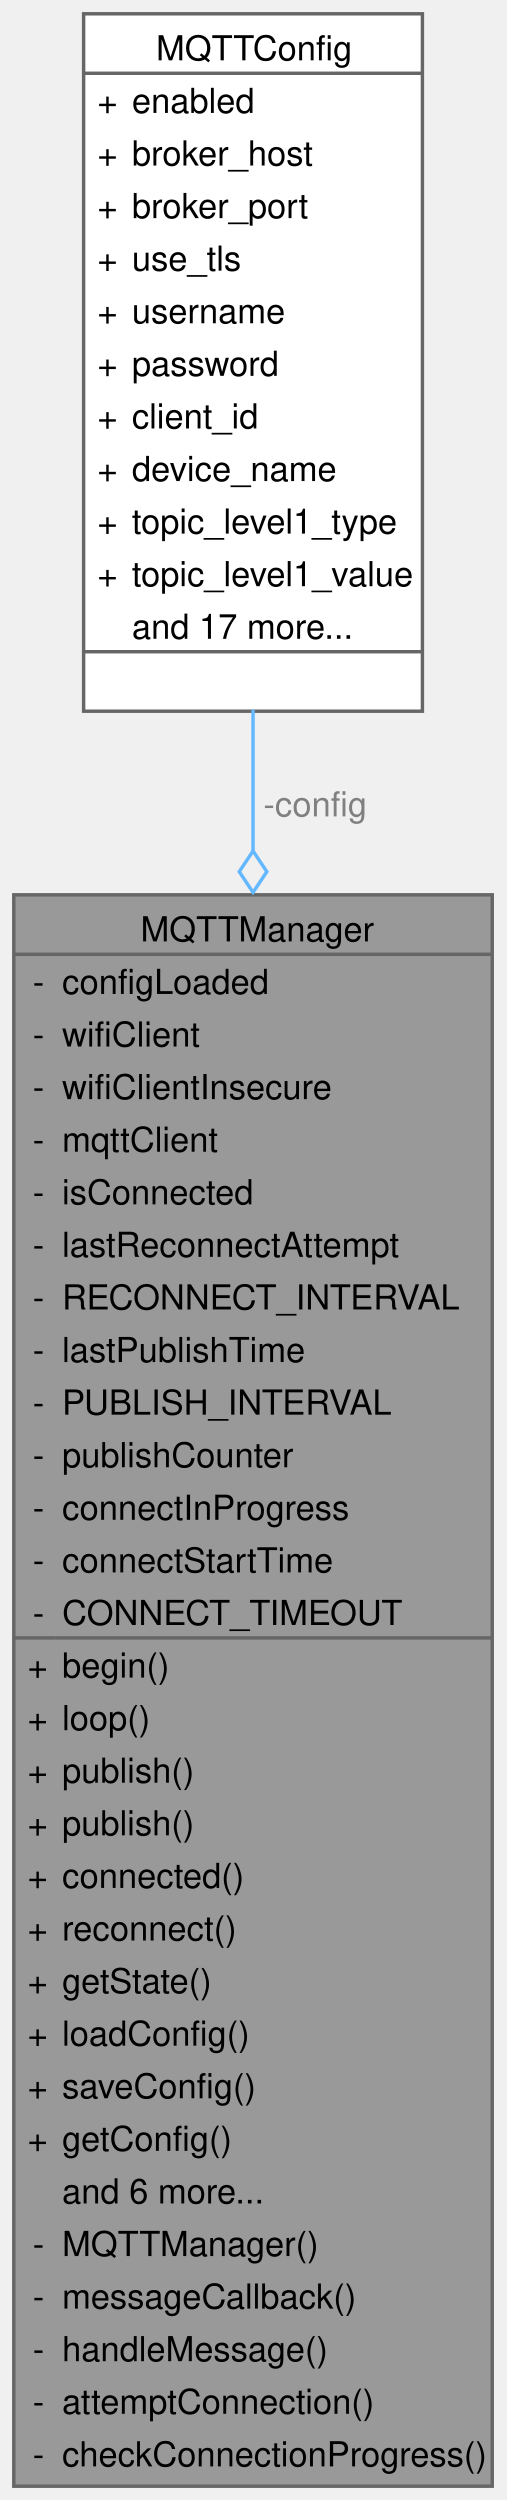
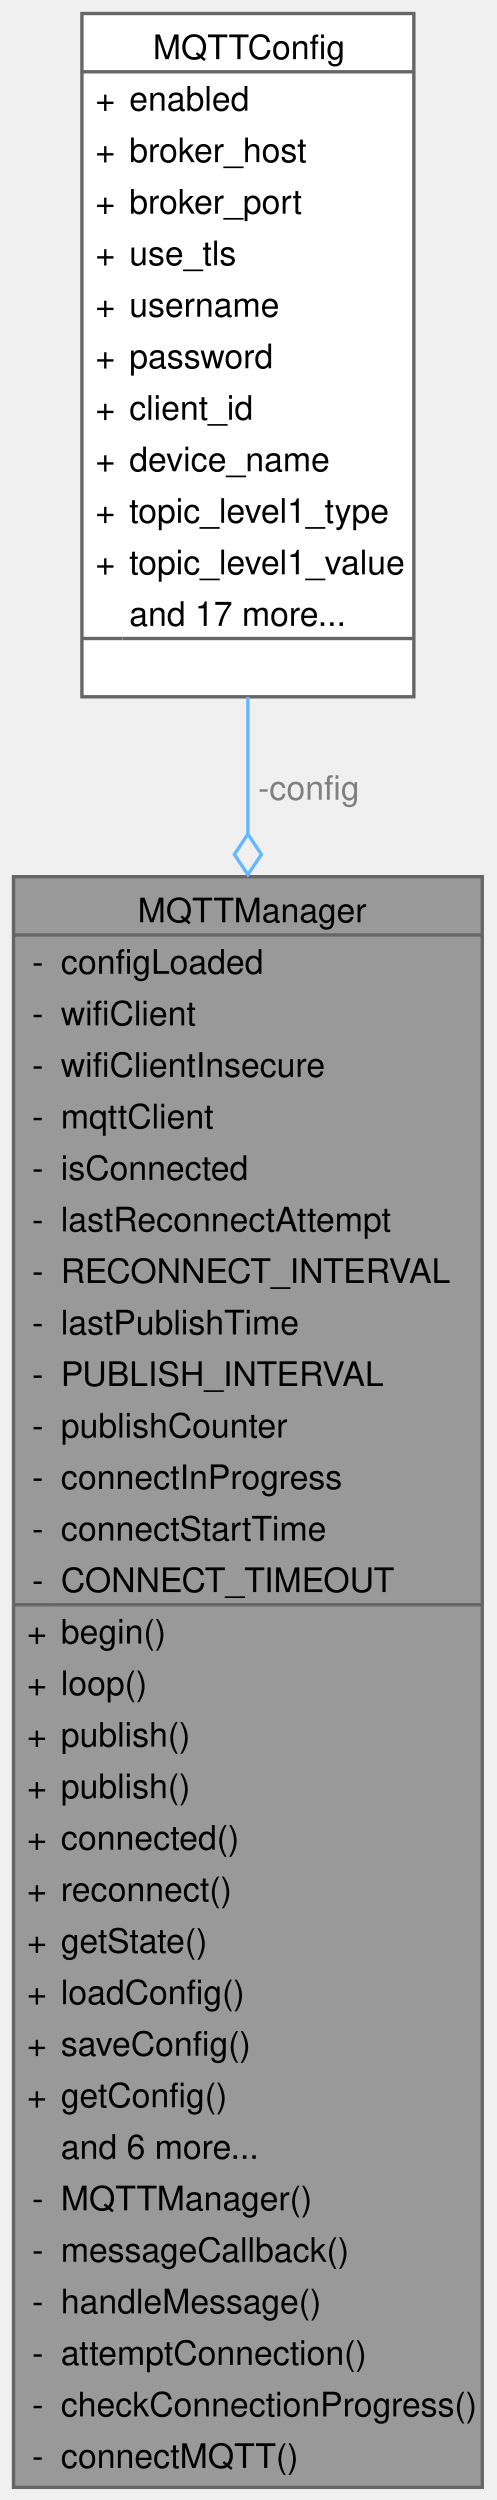
- <svg xmlns="http://www.w3.org/2000/svg" xmlns:xlink="http://www.w3.org/1999/xlink" width="147pt" height="725pt" viewBox="0.00 0.00 147.00 725.00">
-   <g id="graph0" class="graph" transform="scale(1 1) rotate(0) translate(4 721)">
+ <svg xmlns="http://www.w3.org/2000/svg" xmlns:xlink="http://www.w3.org/1999/xlink" width="147pt" height="740pt" viewBox="0.00 0.00 147.00 740.00">
+   <g id="graph0" class="graph" transform="scale(1 1) rotate(0) translate(4 736.25)">
    <g id="Node000001" class="node">
      <g id="a_Node000001">
        <a xlink:title="Static/Singleton MQTT manager for global access.">
-           <polygon fill="#999999" stroke="none" points="138.75,-461.5 0,-461.5 0,0 138.75,0 138.75,-461.5" />
-           <text xml:space="preserve" text-anchor="start" x="36.75" y="-448" font-family="Helvetica,sans-Serif" font-size="10.00">MQTTManager</text>
+           <polygon fill="#999999" stroke="none" points="138.75,-476.75 0,-476.75 0,0 138.75,0 138.75,-476.75" />
+           <text xml:space="preserve" text-anchor="start" x="36.75" y="-463.25" font-family="Helvetica,sans-Serif" font-size="10.00">MQTTManager</text>
+           <text xml:space="preserve" text-anchor="start" x="5.5" y="-448" font-family="Helvetica,sans-Serif" font-size="10.00">-</text>
+           <text xml:space="preserve" text-anchor="start" x="14" y="-448" font-family="Helvetica,sans-Serif" font-size="10.00">configLoaded</text>
          <text xml:space="preserve" text-anchor="start" x="5.5" y="-432.75" font-family="Helvetica,sans-Serif" font-size="10.00">-</text>
-           <text xml:space="preserve" text-anchor="start" x="14" y="-432.75" font-family="Helvetica,sans-Serif" font-size="10.00">configLoaded</text>
+           <text xml:space="preserve" text-anchor="start" x="14" y="-432.75" font-family="Helvetica,sans-Serif" font-size="10.00">wifiClient</text>
          <text xml:space="preserve" text-anchor="start" x="5.5" y="-417.5" font-family="Helvetica,sans-Serif" font-size="10.00">-</text>
-           <text xml:space="preserve" text-anchor="start" x="14" y="-417.5" font-family="Helvetica,sans-Serif" font-size="10.00">wifiClient</text>
+           <text xml:space="preserve" text-anchor="start" x="14" y="-417.5" font-family="Helvetica,sans-Serif" font-size="10.00">wifiClientInsecure</text>
          <text xml:space="preserve" text-anchor="start" x="5.5" y="-402.25" font-family="Helvetica,sans-Serif" font-size="10.00">-</text>
-           <text xml:space="preserve" text-anchor="start" x="14" y="-402.25" font-family="Helvetica,sans-Serif" font-size="10.00">wifiClientInsecure</text>
+           <text xml:space="preserve" text-anchor="start" x="14" y="-402.25" font-family="Helvetica,sans-Serif" font-size="10.00">mqttClient</text>
          <text xml:space="preserve" text-anchor="start" x="5.5" y="-387" font-family="Helvetica,sans-Serif" font-size="10.00">-</text>
-           <text xml:space="preserve" text-anchor="start" x="14" y="-387" font-family="Helvetica,sans-Serif" font-size="10.00">mqttClient</text>
+           <text xml:space="preserve" text-anchor="start" x="14" y="-387" font-family="Helvetica,sans-Serif" font-size="10.00">isConnected</text>
          <text xml:space="preserve" text-anchor="start" x="5.5" y="-371.75" font-family="Helvetica,sans-Serif" font-size="10.00">-</text>
-           <text xml:space="preserve" text-anchor="start" x="14" y="-371.75" font-family="Helvetica,sans-Serif" font-size="10.00">isConnected</text>
+           <text xml:space="preserve" text-anchor="start" x="14" y="-371.75" font-family="Helvetica,sans-Serif" font-size="10.00">lastReconnectAttempt</text>
          <text xml:space="preserve" text-anchor="start" x="5.5" y="-356.5" font-family="Helvetica,sans-Serif" font-size="10.00">-</text>
-           <text xml:space="preserve" text-anchor="start" x="14" y="-356.5" font-family="Helvetica,sans-Serif" font-size="10.00">lastReconnectAttempt</text>
+           <text xml:space="preserve" text-anchor="start" x="14" y="-356.5" font-family="Helvetica,sans-Serif" font-size="10.00">RECONNECT_INTERVAL</text>
          <text xml:space="preserve" text-anchor="start" x="5.5" y="-341.25" font-family="Helvetica,sans-Serif" font-size="10.00">-</text>
-           <text xml:space="preserve" text-anchor="start" x="14" y="-341.25" font-family="Helvetica,sans-Serif" font-size="10.00">RECONNECT_INTERVAL</text>
+           <text xml:space="preserve" text-anchor="start" x="14" y="-341.25" font-family="Helvetica,sans-Serif" font-size="10.00">lastPublishTime</text>
          <text xml:space="preserve" text-anchor="start" x="5.5" y="-326" font-family="Helvetica,sans-Serif" font-size="10.00">-</text>
-           <text xml:space="preserve" text-anchor="start" x="14" y="-326" font-family="Helvetica,sans-Serif" font-size="10.00">lastPublishTime</text>
+           <text xml:space="preserve" text-anchor="start" x="14" y="-326" font-family="Helvetica,sans-Serif" font-size="10.00">PUBLISH_INTERVAL</text>
          <text xml:space="preserve" text-anchor="start" x="5.5" y="-310.75" font-family="Helvetica,sans-Serif" font-size="10.00">-</text>
-           <text xml:space="preserve" text-anchor="start" x="14" y="-310.75" font-family="Helvetica,sans-Serif" font-size="10.00">PUBLISH_INTERVAL</text>
+           <text xml:space="preserve" text-anchor="start" x="14" y="-310.75" font-family="Helvetica,sans-Serif" font-size="10.00">publishCounter</text>
          <text xml:space="preserve" text-anchor="start" x="5.5" y="-295.5" font-family="Helvetica,sans-Serif" font-size="10.00">-</text>
-           <text xml:space="preserve" text-anchor="start" x="14" y="-295.5" font-family="Helvetica,sans-Serif" font-size="10.00">publishCounter</text>
+           <text xml:space="preserve" text-anchor="start" x="14" y="-295.5" font-family="Helvetica,sans-Serif" font-size="10.00">connectInProgress</text>
          <text xml:space="preserve" text-anchor="start" x="5.5" y="-280.25" font-family="Helvetica,sans-Serif" font-size="10.00">-</text>
-           <text xml:space="preserve" text-anchor="start" x="14" y="-280.25" font-family="Helvetica,sans-Serif" font-size="10.00">connectInProgress</text>
+           <text xml:space="preserve" text-anchor="start" x="14" y="-280.25" font-family="Helvetica,sans-Serif" font-size="10.00">connectStartTime</text>
          <text xml:space="preserve" text-anchor="start" x="5.5" y="-265" font-family="Helvetica,sans-Serif" font-size="10.00">-</text>
-           <text xml:space="preserve" text-anchor="start" x="14" y="-265" font-family="Helvetica,sans-Serif" font-size="10.00">connectStartTime</text>
-           <text xml:space="preserve" text-anchor="start" x="5.5" y="-249.75" font-family="Helvetica,sans-Serif" font-size="10.00">-</text>
-           <text xml:space="preserve" text-anchor="start" x="14" y="-249.75" font-family="Helvetica,sans-Serif" font-size="10.00">CONNECT_TIMEOUT</text>
+           <text xml:space="preserve" text-anchor="start" x="14" y="-265" font-family="Helvetica,sans-Serif" font-size="10.00">CONNECT_TIMEOUT</text>
+           <text xml:space="preserve" text-anchor="start" x="4" y="-249.75" font-family="Helvetica,sans-Serif" font-size="10.00">+</text>
+           <text xml:space="preserve" text-anchor="start" x="14" y="-249.75" font-family="Helvetica,sans-Serif" font-size="10.00">begin()</text>
          <text xml:space="preserve" text-anchor="start" x="4" y="-234.5" font-family="Helvetica,sans-Serif" font-size="10.00">+</text>
-           <text xml:space="preserve" text-anchor="start" x="14" y="-234.5" font-family="Helvetica,sans-Serif" font-size="10.00">begin()</text>
+           <text xml:space="preserve" text-anchor="start" x="14" y="-234.5" font-family="Helvetica,sans-Serif" font-size="10.00">loop()</text>
          <text xml:space="preserve" text-anchor="start" x="4" y="-219.25" font-family="Helvetica,sans-Serif" font-size="10.00">+</text>
-           <text xml:space="preserve" text-anchor="start" x="14" y="-219.25" font-family="Helvetica,sans-Serif" font-size="10.00">loop()</text>
+           <text xml:space="preserve" text-anchor="start" x="14" y="-219.25" font-family="Helvetica,sans-Serif" font-size="10.00">publish()</text>
          <text xml:space="preserve" text-anchor="start" x="4" y="-204" font-family="Helvetica,sans-Serif" font-size="10.00">+</text>
          <text xml:space="preserve" text-anchor="start" x="14" y="-204" font-family="Helvetica,sans-Serif" font-size="10.00">publish()</text>
          <text xml:space="preserve" text-anchor="start" x="4" y="-188.75" font-family="Helvetica,sans-Serif" font-size="10.00">+</text>
-           <text xml:space="preserve" text-anchor="start" x="14" y="-188.75" font-family="Helvetica,sans-Serif" font-size="10.00">publish()</text>
+           <text xml:space="preserve" text-anchor="start" x="14" y="-188.75" font-family="Helvetica,sans-Serif" font-size="10.00">connected()</text>
          <text xml:space="preserve" text-anchor="start" x="4" y="-173.5" font-family="Helvetica,sans-Serif" font-size="10.00">+</text>
-           <text xml:space="preserve" text-anchor="start" x="14" y="-173.5" font-family="Helvetica,sans-Serif" font-size="10.00">connected()</text>
+           <text xml:space="preserve" text-anchor="start" x="14" y="-173.5" font-family="Helvetica,sans-Serif" font-size="10.00">reconnect()</text>
          <text xml:space="preserve" text-anchor="start" x="4" y="-158.25" font-family="Helvetica,sans-Serif" font-size="10.00">+</text>
-           <text xml:space="preserve" text-anchor="start" x="14" y="-158.25" font-family="Helvetica,sans-Serif" font-size="10.00">reconnect()</text>
+           <text xml:space="preserve" text-anchor="start" x="14" y="-158.25" font-family="Helvetica,sans-Serif" font-size="10.00">getState()</text>
          <text xml:space="preserve" text-anchor="start" x="4" y="-143" font-family="Helvetica,sans-Serif" font-size="10.00">+</text>
-           <text xml:space="preserve" text-anchor="start" x="14" y="-143" font-family="Helvetica,sans-Serif" font-size="10.00">getState()</text>
+           <text xml:space="preserve" text-anchor="start" x="14" y="-143" font-family="Helvetica,sans-Serif" font-size="10.00">loadConfig()</text>
          <text xml:space="preserve" text-anchor="start" x="4" y="-127.75" font-family="Helvetica,sans-Serif" font-size="10.00">+</text>
-           <text xml:space="preserve" text-anchor="start" x="14" y="-127.75" font-family="Helvetica,sans-Serif" font-size="10.00">loadConfig()</text>
+           <text xml:space="preserve" text-anchor="start" x="14" y="-127.75" font-family="Helvetica,sans-Serif" font-size="10.00">saveConfig()</text>
          <text xml:space="preserve" text-anchor="start" x="4" y="-112.5" font-family="Helvetica,sans-Serif" font-size="10.00">+</text>
-           <text xml:space="preserve" text-anchor="start" x="14" y="-112.5" font-family="Helvetica,sans-Serif" font-size="10.00">saveConfig()</text>
-           <text xml:space="preserve" text-anchor="start" x="4" y="-97.25" font-family="Helvetica,sans-Serif" font-size="10.00">+</text>
-           <text xml:space="preserve" text-anchor="start" x="14" y="-97.25" font-family="Helvetica,sans-Serif" font-size="10.00">getConfig()</text>
-           <text xml:space="preserve" text-anchor="start" x="14" y="-82" font-family="Helvetica,sans-Serif" font-size="10.00">and 6 more...</text>
+           <text xml:space="preserve" text-anchor="start" x="14" y="-112.5" font-family="Helvetica,sans-Serif" font-size="10.00">getConfig()</text>
+           <text xml:space="preserve" text-anchor="start" x="14" y="-97.25" font-family="Helvetica,sans-Serif" font-size="10.00">and 6 more...</text>
+           <text xml:space="preserve" text-anchor="start" x="5.5" y="-82" font-family="Helvetica,sans-Serif" font-size="10.00">-</text>
+           <text xml:space="preserve" text-anchor="start" x="14" y="-82" font-family="Helvetica,sans-Serif" font-size="10.00">MQTTManager()</text>
          <text xml:space="preserve" text-anchor="start" x="5.5" y="-66.75" font-family="Helvetica,sans-Serif" font-size="10.00">-</text>
-           <text xml:space="preserve" text-anchor="start" x="14" y="-66.75" font-family="Helvetica,sans-Serif" font-size="10.00">MQTTManager()</text>
+           <text xml:space="preserve" text-anchor="start" x="14" y="-66.75" font-family="Helvetica,sans-Serif" font-size="10.00">messageCallback()</text>
          <text xml:space="preserve" text-anchor="start" x="5.5" y="-51.5" font-family="Helvetica,sans-Serif" font-size="10.00">-</text>
-           <text xml:space="preserve" text-anchor="start" x="14" y="-51.5" font-family="Helvetica,sans-Serif" font-size="10.00">messageCallback()</text>
+           <text xml:space="preserve" text-anchor="start" x="14" y="-51.5" font-family="Helvetica,sans-Serif" font-size="10.00">handleMessage()</text>
          <text xml:space="preserve" text-anchor="start" x="5.5" y="-36.25" font-family="Helvetica,sans-Serif" font-size="10.00">-</text>
-           <text xml:space="preserve" text-anchor="start" x="14" y="-36.25" font-family="Helvetica,sans-Serif" font-size="10.00">handleMessage()</text>
+           <text xml:space="preserve" text-anchor="start" x="14" y="-36.25" font-family="Helvetica,sans-Serif" font-size="10.00">attemptConnection()</text>
          <text xml:space="preserve" text-anchor="start" x="5.5" y="-21" font-family="Helvetica,sans-Serif" font-size="10.00">-</text>
-           <text xml:space="preserve" text-anchor="start" x="14" y="-21" font-family="Helvetica,sans-Serif" font-size="10.00">attemptConnection()</text>
+           <text xml:space="preserve" text-anchor="start" x="14" y="-21" font-family="Helvetica,sans-Serif" font-size="10.00">checkConnectionProgress()</text>
          <text xml:space="preserve" text-anchor="start" x="5.5" y="-5.75" font-family="Helvetica,sans-Serif" font-size="10.00">-</text>
-           <text xml:space="preserve" text-anchor="start" x="14" y="-5.75" font-family="Helvetica,sans-Serif" font-size="10.00">checkConnectionProgress()</text>
-           <polygon fill="#666666" stroke="#666666" points="0,-444.25 0,-444.25 138.75,-444.25 138.75,-444.25 0,-444.25" />
-           <polygon fill="#666666" stroke="#666666" points="0,-246 0,-246 12,-246 12,-246 0,-246" />
-           <polygon fill="#666666" stroke="#666666" points="12,-246 12,-246 138.75,-246 138.75,-246 12,-246" />
-           <polygon fill="none" stroke="#666666" points="0,0 0,-461.5 138.75,-461.5 138.75,0 0,0" />
+           <text xml:space="preserve" text-anchor="start" x="14" y="-5.75" font-family="Helvetica,sans-Serif" font-size="10.00">connectMQTT()</text>
+           <polygon fill="#666666" stroke="#666666" points="0,-459.5 0,-459.5 138.75,-459.5 138.75,-459.5 0,-459.5" />
+           <polygon fill="#666666" stroke="#666666" points="0,-261.25 0,-261.25 12,-261.25 12,-261.25 0,-261.25" />
+           <polygon fill="#666666" stroke="#666666" points="12,-261.25 12,-261.25 138.75,-261.25 138.75,-261.25 12,-261.25" />
+           <polygon fill="none" stroke="#666666" points="0,0 0,-476.75 138.75,-476.75 138.75,0 0,0" />
        </a>
      </g>
    </g>
    <g id="Node000002" class="node">
      <g id="a_Node000002">
        <a xlink:href="struct_m_q_t_t_config.html" target="_top" xlink:title="MQTT configuration structure for JSON storage.">
-           <polygon fill="white" stroke="none" points="118.5,-717 20.25,-717 20.25,-514.75 118.5,-514.75 118.5,-717" />
-           <text xml:space="preserve" text-anchor="start" x="41.25" y="-703.5" font-family="Helvetica,sans-Serif" font-size="10.00">MQTTConfig</text>
+           <polygon fill="white" stroke="none" points="118.5,-732.25 20.25,-732.25 20.25,-530 118.5,-530 118.5,-732.25" />
+           <text xml:space="preserve" text-anchor="start" x="41.25" y="-718.75" font-family="Helvetica,sans-Serif" font-size="10.00">MQTTConfig</text>
+           <text xml:space="preserve" text-anchor="start" x="24.25" y="-703.5" font-family="Helvetica,sans-Serif" font-size="10.00">+</text>
+           <text xml:space="preserve" text-anchor="start" x="34.25" y="-703.5" font-family="Helvetica,sans-Serif" font-size="10.00">enabled</text>
          <text xml:space="preserve" text-anchor="start" x="24.25" y="-688.25" font-family="Helvetica,sans-Serif" font-size="10.00">+</text>
-           <text xml:space="preserve" text-anchor="start" x="34.25" y="-688.25" font-family="Helvetica,sans-Serif" font-size="10.00">enabled</text>
+           <text xml:space="preserve" text-anchor="start" x="34.25" y="-688.25" font-family="Helvetica,sans-Serif" font-size="10.00">broker_host</text>
          <text xml:space="preserve" text-anchor="start" x="24.25" y="-673" font-family="Helvetica,sans-Serif" font-size="10.00">+</text>
-           <text xml:space="preserve" text-anchor="start" x="34.25" y="-673" font-family="Helvetica,sans-Serif" font-size="10.00">broker_host</text>
+           <text xml:space="preserve" text-anchor="start" x="34.25" y="-673" font-family="Helvetica,sans-Serif" font-size="10.00">broker_port</text>
          <text xml:space="preserve" text-anchor="start" x="24.25" y="-657.75" font-family="Helvetica,sans-Serif" font-size="10.00">+</text>
-           <text xml:space="preserve" text-anchor="start" x="34.25" y="-657.75" font-family="Helvetica,sans-Serif" font-size="10.00">broker_port</text>
+           <text xml:space="preserve" text-anchor="start" x="34.25" y="-657.75" font-family="Helvetica,sans-Serif" font-size="10.00">use_tls</text>
          <text xml:space="preserve" text-anchor="start" x="24.25" y="-642.5" font-family="Helvetica,sans-Serif" font-size="10.00">+</text>
-           <text xml:space="preserve" text-anchor="start" x="34.25" y="-642.5" font-family="Helvetica,sans-Serif" font-size="10.00">use_tls</text>
+           <text xml:space="preserve" text-anchor="start" x="34.25" y="-642.5" font-family="Helvetica,sans-Serif" font-size="10.00">username</text>
          <text xml:space="preserve" text-anchor="start" x="24.25" y="-627.25" font-family="Helvetica,sans-Serif" font-size="10.00">+</text>
-           <text xml:space="preserve" text-anchor="start" x="34.25" y="-627.25" font-family="Helvetica,sans-Serif" font-size="10.00">username</text>
+           <text xml:space="preserve" text-anchor="start" x="34.25" y="-627.25" font-family="Helvetica,sans-Serif" font-size="10.00">password</text>
          <text xml:space="preserve" text-anchor="start" x="24.25" y="-612" font-family="Helvetica,sans-Serif" font-size="10.00">+</text>
-           <text xml:space="preserve" text-anchor="start" x="34.25" y="-612" font-family="Helvetica,sans-Serif" font-size="10.00">password</text>
+           <text xml:space="preserve" text-anchor="start" x="34.25" y="-612" font-family="Helvetica,sans-Serif" font-size="10.00">client_id</text>
          <text xml:space="preserve" text-anchor="start" x="24.25" y="-596.75" font-family="Helvetica,sans-Serif" font-size="10.00">+</text>
-           <text xml:space="preserve" text-anchor="start" x="34.25" y="-596.75" font-family="Helvetica,sans-Serif" font-size="10.00">client_id</text>
+           <text xml:space="preserve" text-anchor="start" x="34.25" y="-596.75" font-family="Helvetica,sans-Serif" font-size="10.00">device_name</text>
          <text xml:space="preserve" text-anchor="start" x="24.25" y="-581.5" font-family="Helvetica,sans-Serif" font-size="10.00">+</text>
-           <text xml:space="preserve" text-anchor="start" x="34.25" y="-581.5" font-family="Helvetica,sans-Serif" font-size="10.00">device_name</text>
+           <text xml:space="preserve" text-anchor="start" x="34.25" y="-581.5" font-family="Helvetica,sans-Serif" font-size="10.00">topic_level1_type</text>
          <text xml:space="preserve" text-anchor="start" x="24.25" y="-566.25" font-family="Helvetica,sans-Serif" font-size="10.00">+</text>
-           <text xml:space="preserve" text-anchor="start" x="34.25" y="-566.25" font-family="Helvetica,sans-Serif" font-size="10.00">topic_level1_type</text>
-           <text xml:space="preserve" text-anchor="start" x="24.25" y="-551" font-family="Helvetica,sans-Serif" font-size="10.00">+</text>
-           <text xml:space="preserve" text-anchor="start" x="34.25" y="-551" font-family="Helvetica,sans-Serif" font-size="10.00">topic_level1_value</text>
-           <text xml:space="preserve" text-anchor="start" x="34.25" y="-535.75" font-family="Helvetica,sans-Serif" font-size="10.00">and 17 more...</text>
-           <text xml:space="preserve" text-anchor="start" x="67.88" y="-520.5" font-family="Helvetica,sans-Serif" font-size="10.00"> </text>
-           <polygon fill="#666666" stroke="#666666" points="20.25,-699.75 20.25,-699.75 118.5,-699.75 118.5,-699.75 20.25,-699.75" />
-           <polygon fill="#666666" stroke="#666666" points="20.25,-532 20.25,-532 32.25,-532 32.25,-532 20.25,-532" />
-           <polygon fill="#666666" stroke="#666666" points="32.25,-532 32.25,-532 118.5,-532 118.5,-532 32.25,-532" />
-           <polygon fill="none" stroke="#666666" points="20.25,-514.75 20.25,-717 118.5,-717 118.5,-514.75 20.25,-514.75" />
+           <text xml:space="preserve" text-anchor="start" x="34.25" y="-566.25" font-family="Helvetica,sans-Serif" font-size="10.00">topic_level1_value</text>
+           <text xml:space="preserve" text-anchor="start" x="34.25" y="-551" font-family="Helvetica,sans-Serif" font-size="10.00">and 17 more...</text>
+           <text xml:space="preserve" text-anchor="start" x="67.88" y="-535.75" font-family="Helvetica,sans-Serif" font-size="10.00"> </text>
+           <polygon fill="#666666" stroke="#666666" points="20.25,-715 20.25,-715 118.5,-715 118.5,-715 20.25,-715" />
+           <polygon fill="#666666" stroke="#666666" points="20.25,-547.25 20.25,-547.25 32.25,-547.25 32.25,-547.25 20.25,-547.25" />
+           <polygon fill="#666666" stroke="#666666" points="32.25,-547.25 32.25,-547.25 118.5,-547.25 118.5,-547.25 32.25,-547.25" />
+           <polygon fill="none" stroke="#666666" points="20.25,-530 20.25,-732.25 118.5,-732.25 118.5,-530 20.25,-530" />
        </a>
      </g>
    </g>
    <g id="edge1_Node000001_Node000002" class="edge">
      <g id="a_edge1_Node000001_Node000002">
        <a xlink:title=" ">
-           <path fill="none" stroke="#63b8ff" d="M69.38,-515.21C69.38,-502.1 69.38,-488.22 69.38,-473.95" />
-           <polygon fill="none" stroke="#63b8ff" points="69.38,-474.21 65.38,-468.21 69.38,-462.21 73.38,-468.21 69.38,-474.21" />
+           <path fill="none" stroke="#63b8ff" d="M69.38,-530C69.38,-517.11 69.38,-503.48 69.38,-489.44" />
+           <polygon fill="none" stroke="#63b8ff" points="69.38,-489.34 65.38,-483.34 69.38,-477.34 73.38,-483.34 69.38,-489.34" />
        </a>
      </g>
-       <text xml:space="preserve" text-anchor="start" x="72.38" y="-484.25" font-family="Helvetica,sans-Serif" font-size="10.00" fill="grey">-config</text>
+       <text xml:space="preserve" text-anchor="start" x="72.38" y="-499.5" font-family="Helvetica,sans-Serif" font-size="10.00" fill="grey">-config</text>
    </g>
  </g>
</svg>
